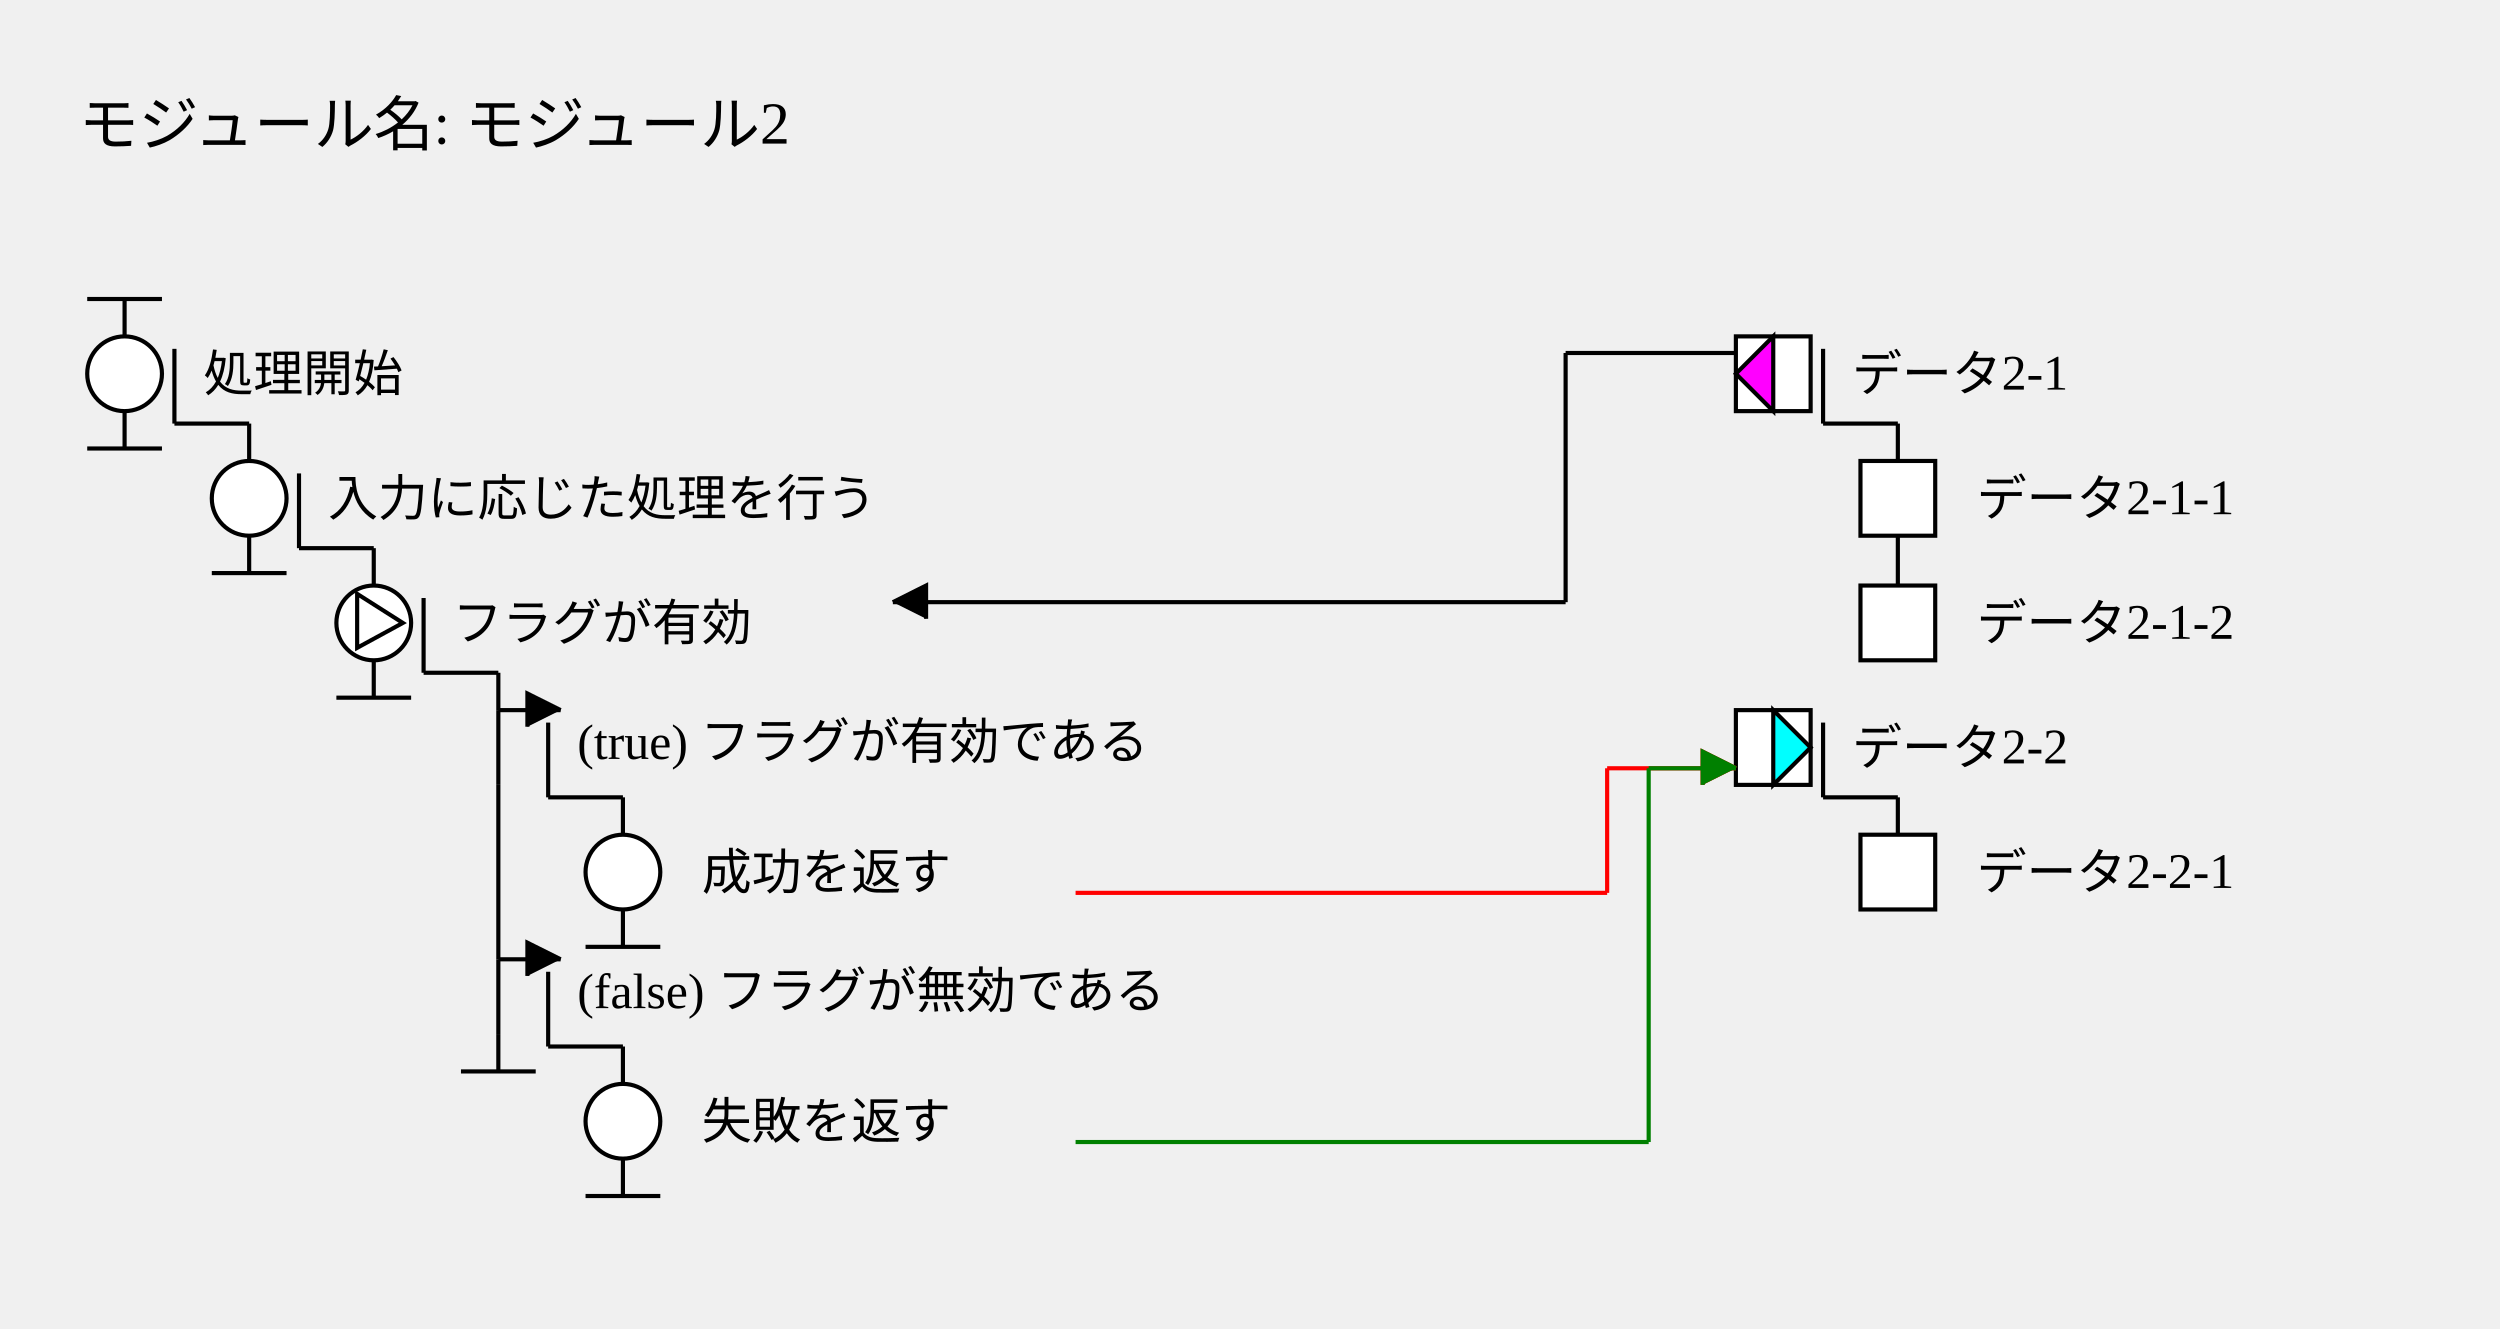
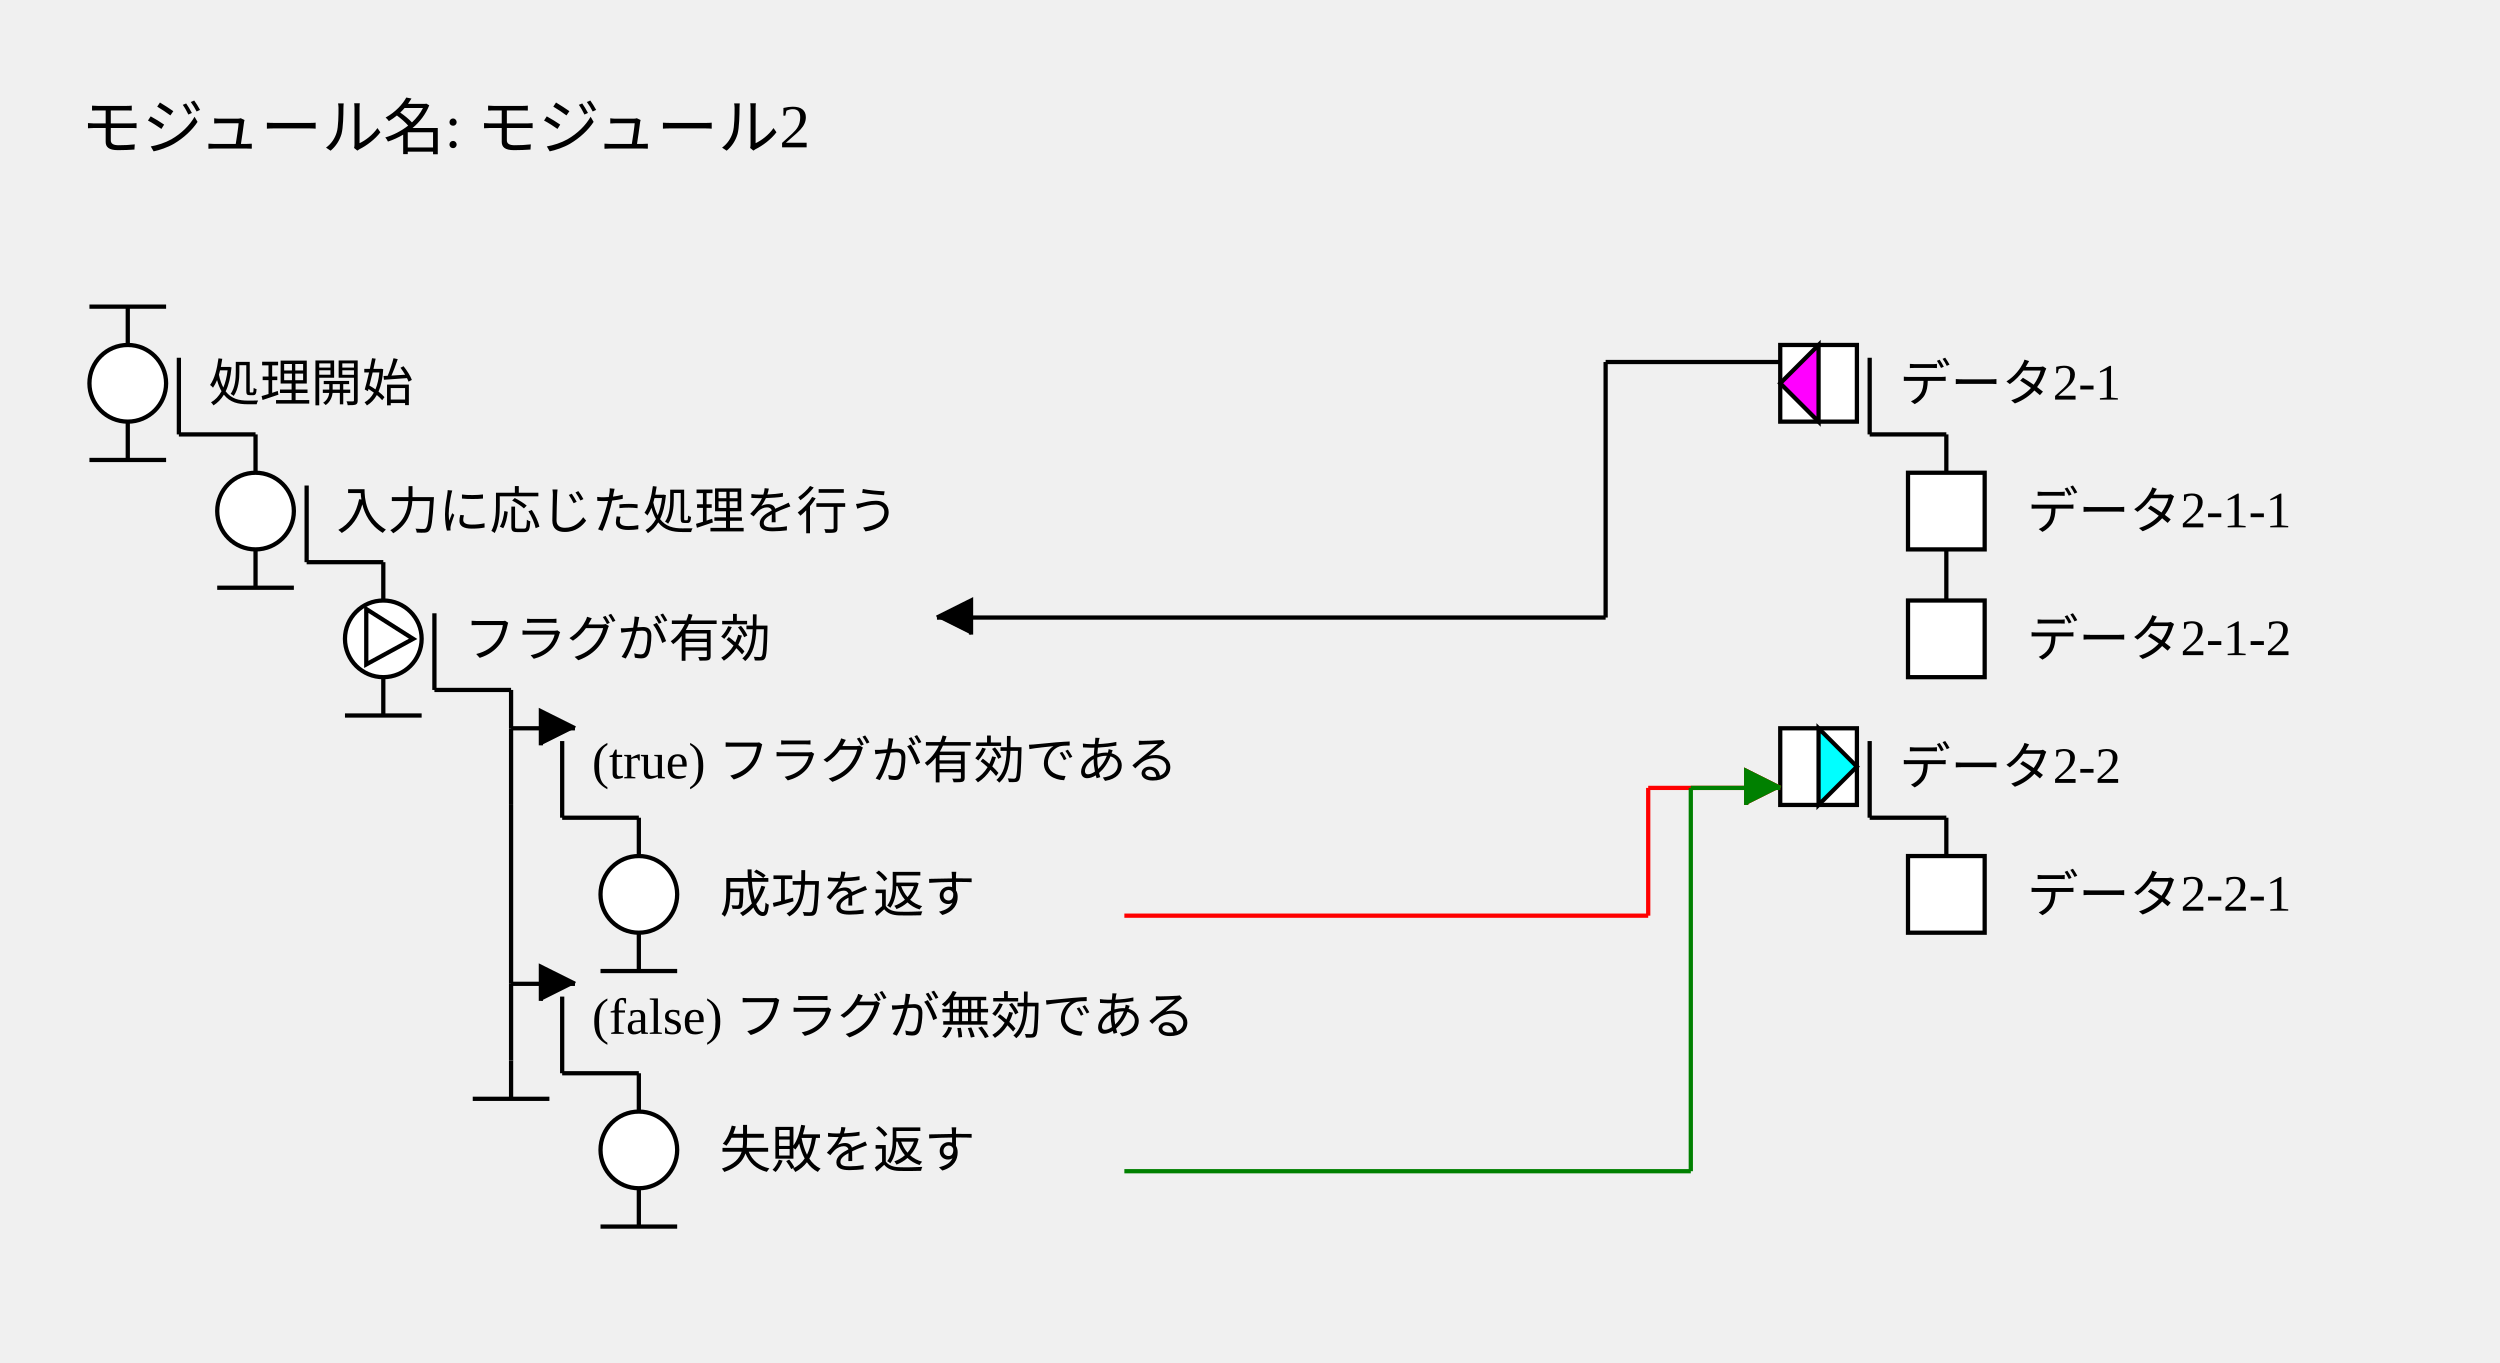
- <svg xmlns="http://www.w3.org/2000/svg" width="602" height="320" style="background-color: #808d81">
+ <svg xmlns="http://www.w3.org/2000/svg" width="587" height="320" style="background-color: #808d81">
  <text x="19" y="30" text-anchor="start" dominant-baseline="middle" font-size="120%" rotate="0">モジュール名: モジュール2</text>
  <circle cx="30" cy="90" r="9" fill="white" stroke="black" />
  <text x="49" y="90" text-anchor="start" dominant-baseline="middle" font-size="100%" rotate="0">処理開始</text>
  <line x1="30" y1="72" x2="30" y2="81" stroke="black" />
  <line x1="21" y1="72" x2="39" y2="72" stroke="black" />
  <line x1="30" y1="99" x2="30" y2="108" stroke="black" />
  <line x1="21" y1="108" x2="39" y2="108" stroke="black" />
  <circle cx="60" cy="120" r="9" fill="white" stroke="black" />
  <text x="79" y="120" text-anchor="start" dominant-baseline="middle" font-size="100%" rotate="0">入力に応じた処理を行う</text>
  <line x1="60" y1="129" x2="60" y2="138" stroke="black" />
  <line x1="51" y1="138" x2="69" y2="138" stroke="black" />
  <line x1="60" y1="102" x2="60" y2="111" stroke="black" />
  <line x1="42" y1="102" x2="60" y2="102" stroke="black" />
  <line x1="42" y1="84" x2="42" y2="102" stroke="black" />
  <circle cx="90" cy="150" r="9" fill="white" stroke="black" />
  <polygon points="97 150 86 156 86 143" fill="white" stroke="black" />
  <text x="109" y="150" text-anchor="start" dominant-baseline="middle" font-size="100%" rotate="0">フラグが有効</text>
  <line x1="90" y1="159" x2="90" y2="168" stroke="black" />
  <line x1="81" y1="168" x2="99" y2="168" stroke="black" />
  <line x1="90" y1="132" x2="90" y2="141" stroke="black" />
  <line x1="72" y1="132" x2="90" y2="132" stroke="black" />
  <line x1="72" y1="114" x2="72" y2="132" stroke="black" />
  <line x1="120" y1="171" x2="120" y2="189" stroke="black" />
  <line x1="120" y1="171" x2="135" y2="171" stroke="black" />
  <path d="M 135 171 L 127 167 L 127 175" stroke="black" fill="black" />
  <text x="139" y="180" text-anchor="start" dominant-baseline="middle" font-size="100%" rotate="0">(true) フラグが有効である</text>
  <line x1="120" y1="162" x2="120" y2="171" stroke="black" />
  <line x1="102" y1="162" x2="120" y2="162" stroke="black" />
  <line x1="102" y1="144" x2="102" y2="162" stroke="black" />
  <circle cx="150" cy="210" r="9" fill="white" stroke="black" />
  <text x="169" y="210" text-anchor="start" dominant-baseline="middle" font-size="100%" rotate="0">成功を返す</text>
  <line x1="150" y1="219" x2="150" y2="228" stroke="black" />
  <line x1="141" y1="228" x2="159" y2="228" stroke="black" />
  <line x1="150" y1="192" x2="150" y2="201" stroke="black" />
  <line x1="132" y1="192" x2="150" y2="192" stroke="black" />
  <line x1="132" y1="174" x2="132" y2="192" stroke="black" />
  <line x1="120" y1="231" x2="120" y2="249" stroke="black" />
  <line x1="120" y1="231" x2="135" y2="231" stroke="black" />
  <path d="M 135 231 L 127 227 L 127 235" stroke="black" fill="black" />
  <text x="139" y="240" text-anchor="start" dominant-baseline="middle" font-size="100%" rotate="0">(false) フラグが無効である</text>
  <line x1="120" y1="189" x2="120" y2="231" stroke="black" />
  <line x1="120" y1="249" x2="120" y2="258" stroke="black" />
  <line x1="111" y1="258" x2="129" y2="258" stroke="black" />
  <circle cx="150" cy="270" r="9" fill="white" stroke="black" />
  <text x="169" y="270" text-anchor="start" dominant-baseline="middle" font-size="100%" rotate="0">失敗を返す</text>
  <line x1="150" y1="279" x2="150" y2="288" stroke="black" />
  <line x1="141" y1="288" x2="159" y2="288" stroke="black" />
  <line x1="150" y1="252" x2="150" y2="261" stroke="black" />
  <line x1="132" y1="252" x2="150" y2="252" stroke="black" />
  <line x1="132" y1="234" x2="132" y2="252" stroke="black" />
-   <line x1="215" y1="145" x2="377" y2="145" stroke="black" />
-   <path d="M 215 145 L 223 141 L 223 149" stroke="black" fill="black" />
-   <line x1="259" y1="215" x2="387" y2="215" stroke="red" />
-   <line x1="259" y1="275" x2="397" y2="275" stroke="green" />
+   <line x1="220" y1="145" x2="377" y2="145" stroke="black" />
+   <path d="M 220 145 L 228 141 L 228 149" stroke="black" fill="black" />
+   <line x1="264" y1="215" x2="387" y2="215" stroke="red" />
+   <line x1="264" y1="275" x2="397" y2="275" stroke="green" />
  <rect x="418" y="81" width="18" height="18" fill="white" stroke="black" />
  <text x="446" y="90" text-anchor="start" dominant-baseline="middle" font-size="100%" rotate="0">データ2-1</text>
  <rect x="448" y="111" width="18" height="18" fill="white" stroke="black" />
  <text x="476" y="120" text-anchor="start" dominant-baseline="middle" font-size="100%" rotate="0">データ2-1-1</text>
  <line x1="457" y1="102" x2="457" y2="111" stroke="black" />
  <line x1="439" y1="102" x2="457" y2="102" stroke="black" />
  <line x1="439" y1="84" x2="439" y2="102" stroke="black" />
  <rect x="448" y="141" width="18" height="18" fill="white" stroke="black" />
  <text x="476" y="150" text-anchor="start" dominant-baseline="middle" font-size="100%" rotate="0">データ2-1-2</text>
  <line x1="457" y1="129" x2="457" y2="141" stroke="black" />
  <rect x="418" y="171" width="18" height="18" fill="white" stroke="black" />
  <text x="446" y="180" text-anchor="start" dominant-baseline="middle" font-size="100%" rotate="0">データ2-2</text>
  <rect x="448" y="201" width="18" height="18" fill="white" stroke="black" />
  <text x="476" y="210" text-anchor="start" dominant-baseline="middle" font-size="100%" rotate="0">データ2-2-1</text>
  <line x1="457" y1="192" x2="457" y2="201" stroke="black" />
  <line x1="439" y1="192" x2="457" y2="192" stroke="black" />
  <line x1="439" y1="174" x2="439" y2="192" stroke="black" />
  <path d="M 418 90 L 427 81 L 427 99 Z" stroke="black" fill="fuchsia" />
  <line x1="377" y1="85" x2="418" y2="85" stroke="black" />
  <path d="M 436 180 L 427 171 L 427 189 Z" stroke="black" fill="aqua" />
  <line x1="387" y1="185" x2="418" y2="185" stroke="red" />
  <path d="M 418 185 L 410 181 L 410 189" stroke="red" fill="red" />
  <line x1="397" y1="185" x2="418" y2="185" stroke="green" />
  <path d="M 418 185 L 410 181 L 410 189" stroke="green" fill="green" />
  <line x1="377" y1="85" x2="377" y2="145" stroke="black" />
  <line x1="387" y1="185" x2="387" y2="215" stroke="red" />
  <line x1="397" y1="185" x2="397" y2="275" stroke="green" />
</svg>
